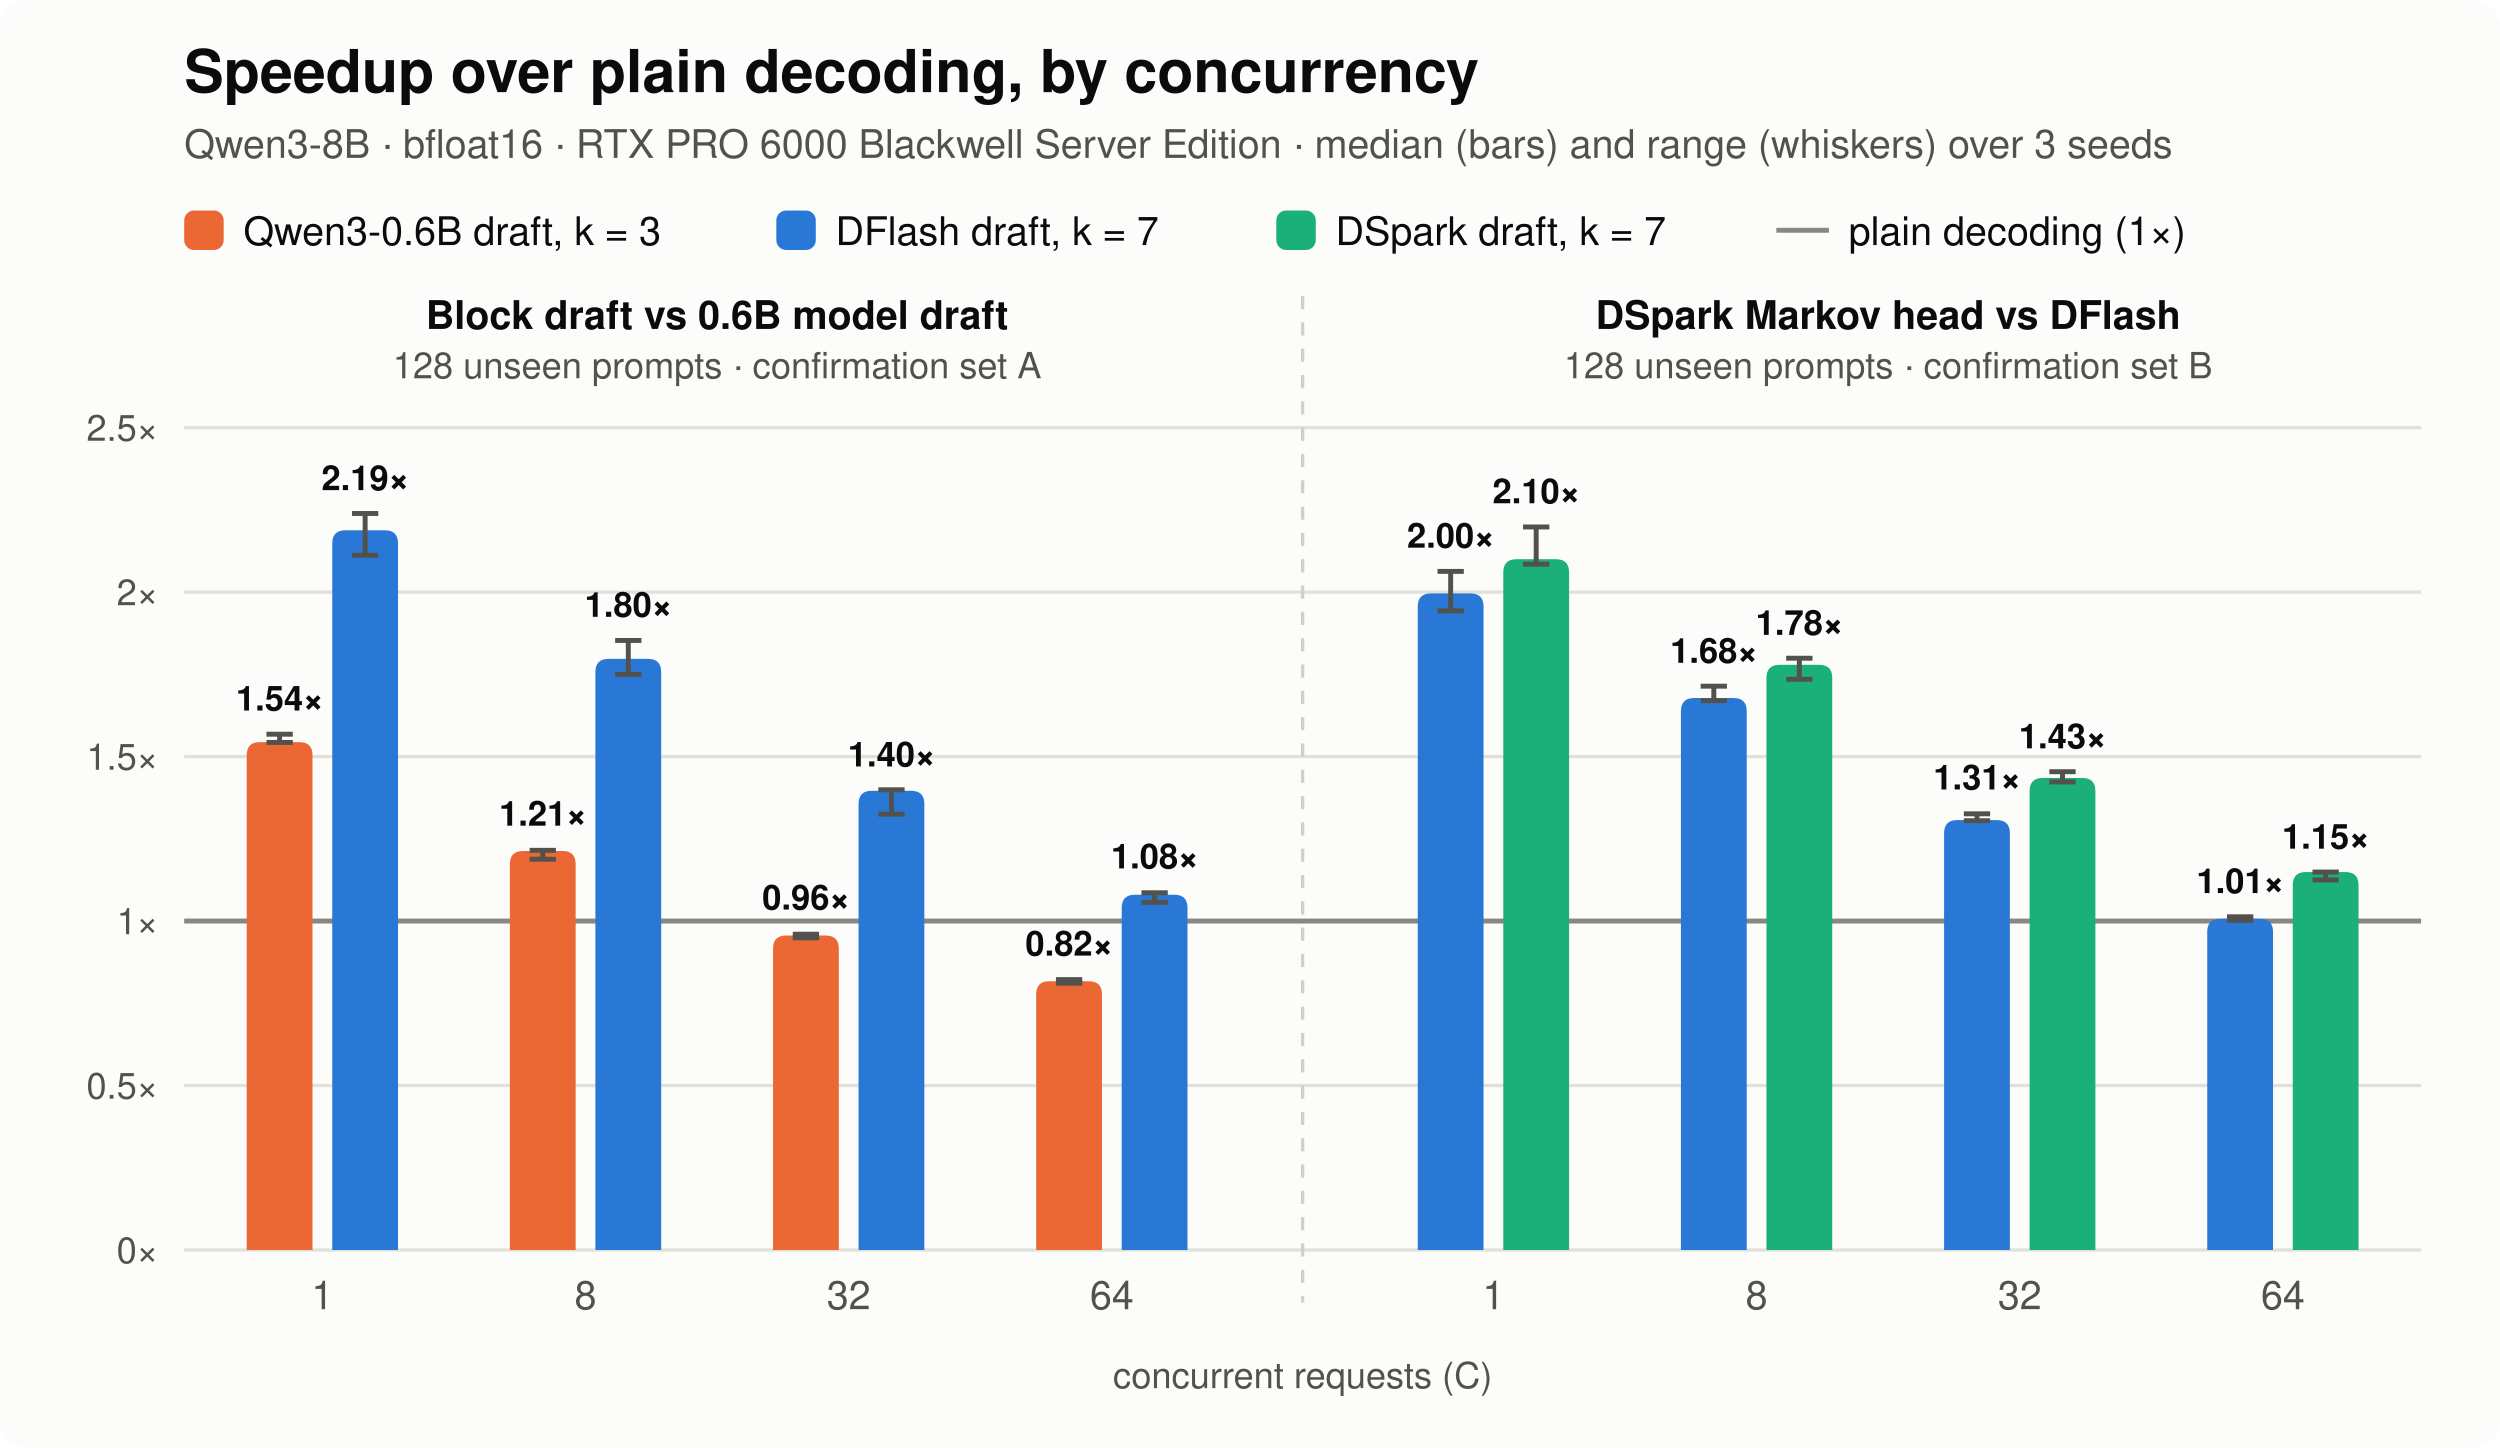
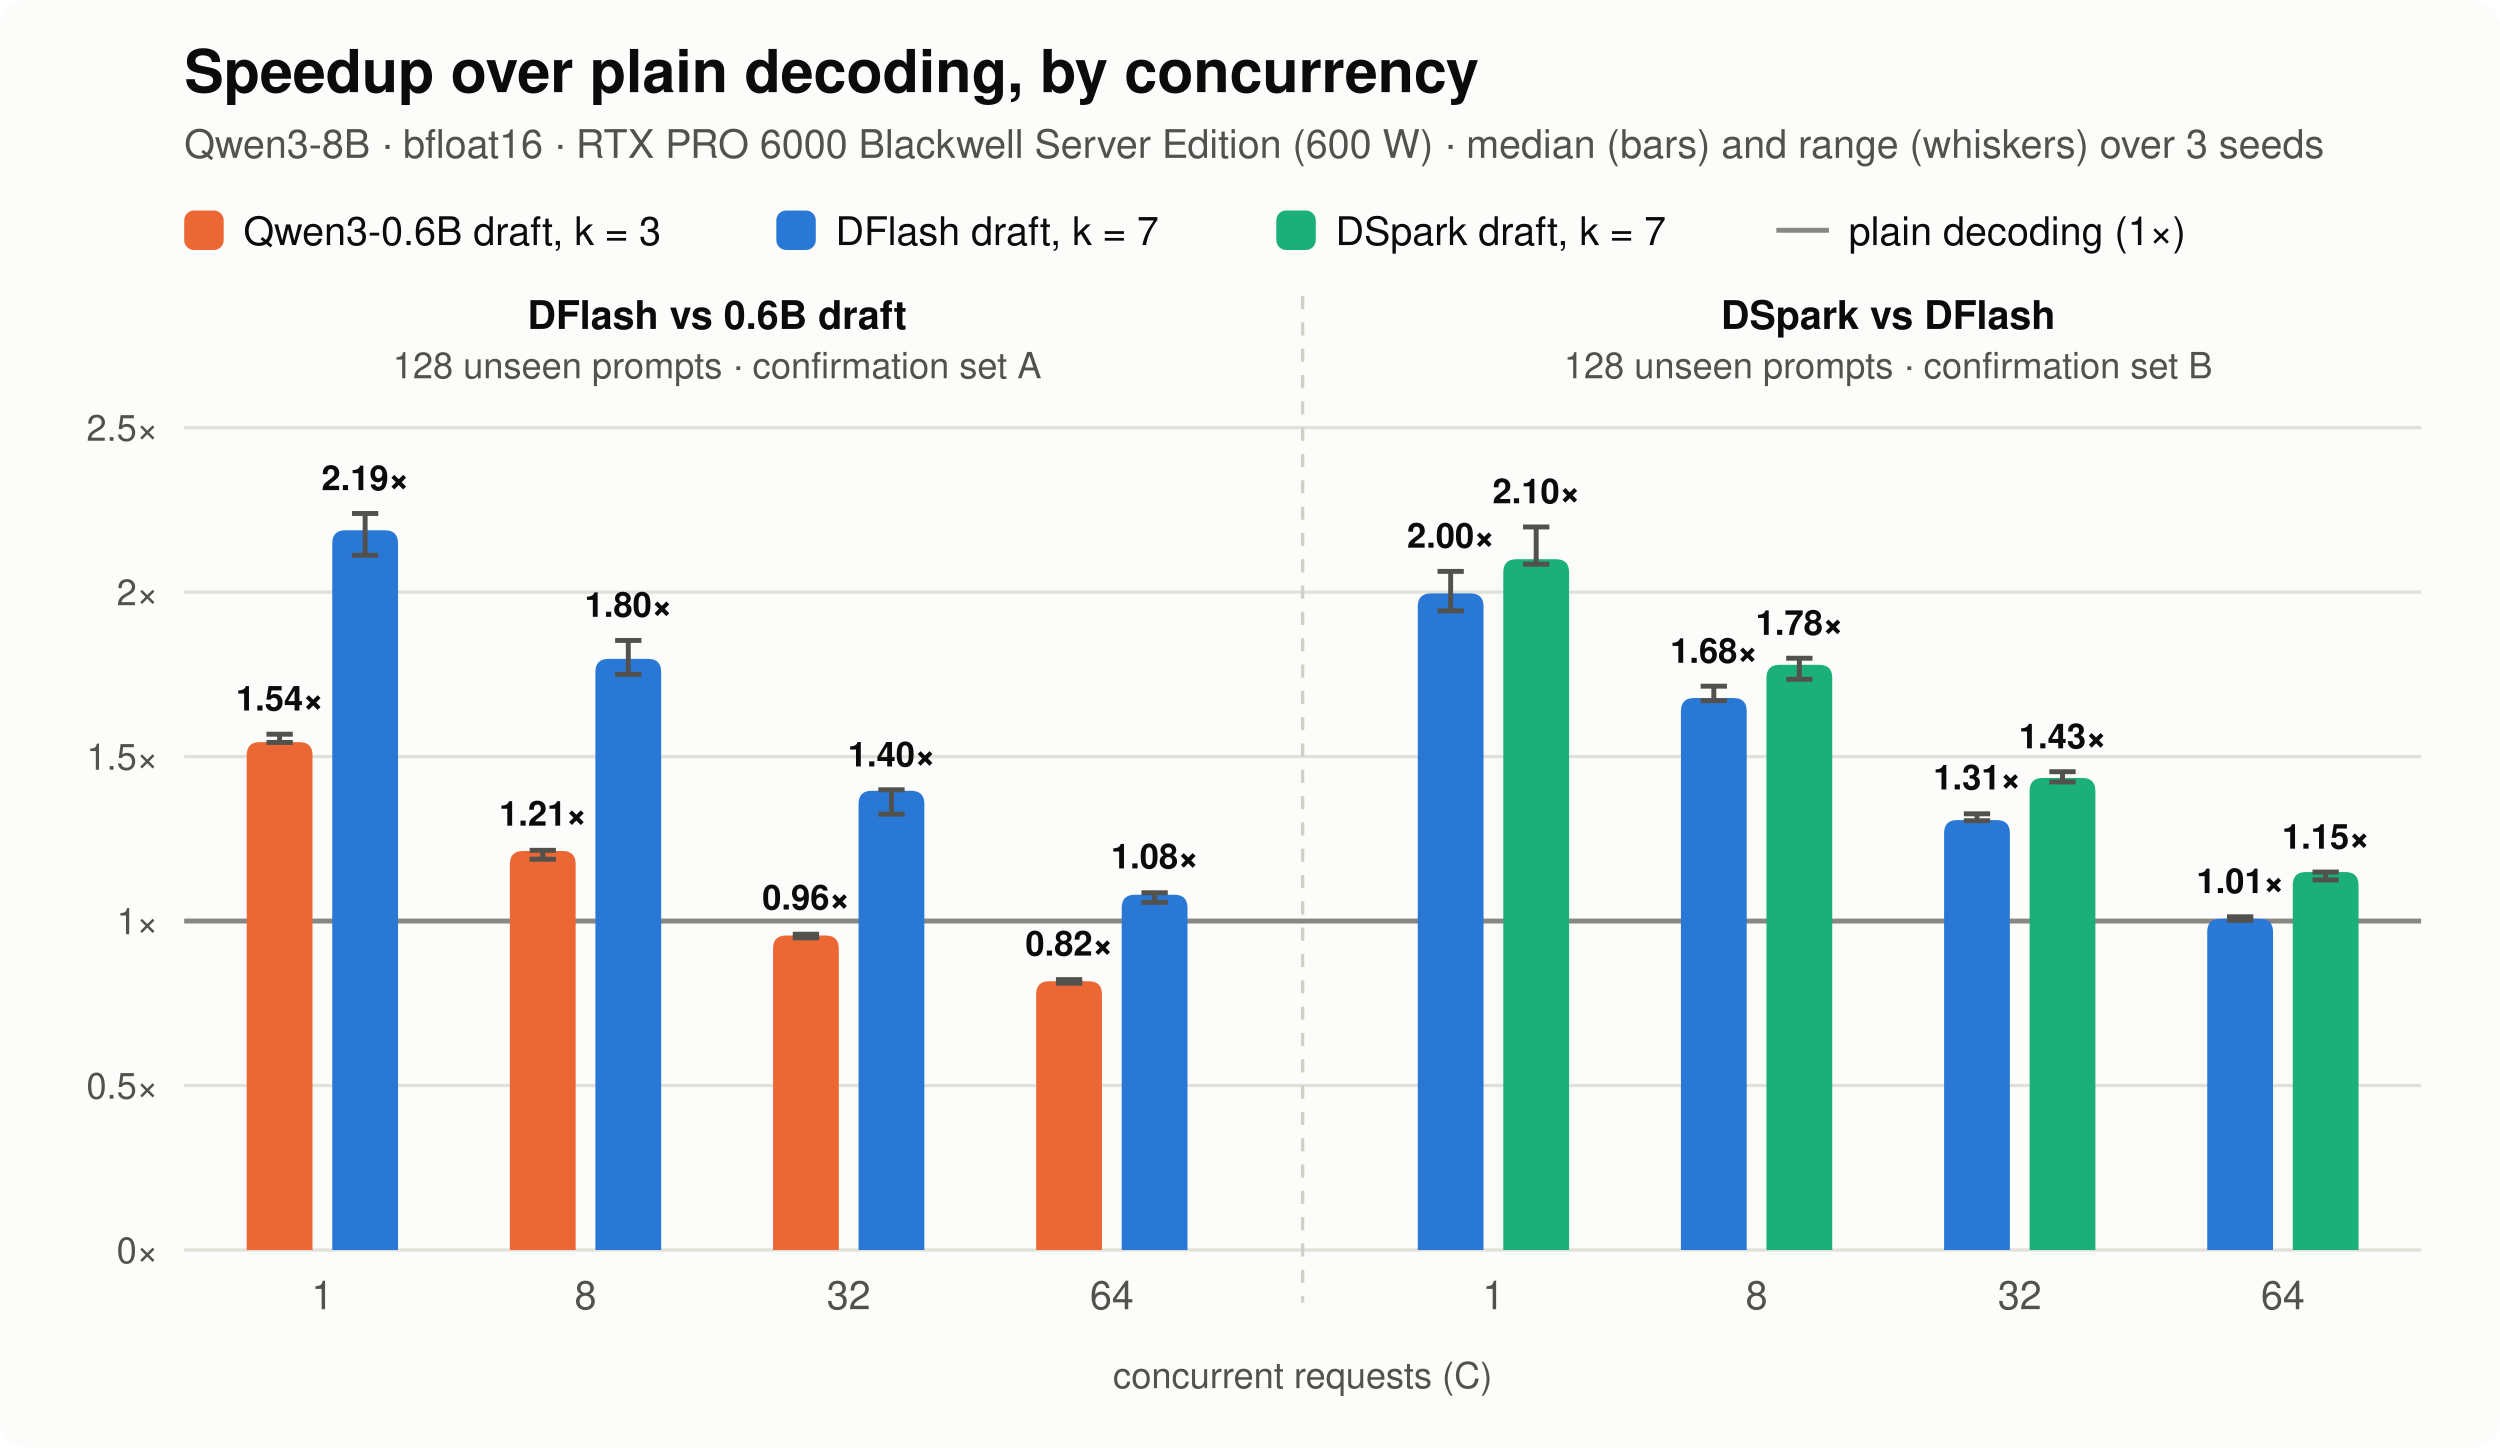
<svg xmlns="http://www.w3.org/2000/svg" viewBox="0 0 760 440" width="760" height="440" role="img">
  <rect width="760" height="440" fill="#fcfcfb" rx="8" />
  <text x="56.0" y="28.0" font-size="18" fill="#0b0b0b" text-anchor="start" font-weight="600" font-family="-apple-system, BlinkMacSystemFont, Segoe UI, Helvetica, Arial, sans-serif">Speedup over plain decoding, by concurrency</text>
-   <text x="56.0" y="48.0" font-size="12" fill="#52514e" text-anchor="start" font-weight="normal" font-family="-apple-system, BlinkMacSystemFont, Segoe UI, Helvetica, Arial, sans-serif">Qwen3-8B · bfloat16 · RTX PRO 6000 Blackwell Server Edition · median (bars) and range (whiskers) over 3 seeds</text>
+   <text x="56.0" y="48.0" font-size="12" fill="#52514e" text-anchor="start" font-weight="normal" font-family="-apple-system, BlinkMacSystemFont, Segoe UI, Helvetica, Arial, sans-serif">Qwen3-8B · bfloat16 · RTX PRO 6000 Blackwell Server Edition (600 W) · median (bars) and range (whiskers) over 3 seeds</text>
  <rect x="56.0" y="64" width="12" height="12" rx="3" fill="#eb6834" />
  <text x="74.0" y="74.5" font-size="12" fill="#0b0b0b" text-anchor="start" font-weight="normal" font-family="-apple-system, BlinkMacSystemFont, Segoe UI, Helvetica, Arial, sans-serif">Qwen3-0.6B draft, k = 3</text>
  <rect x="236.0" y="64" width="12" height="12" rx="3" fill="#2a78d6" />
  <text x="254.0" y="74.5" font-size="12" fill="#0b0b0b" text-anchor="start" font-weight="normal" font-family="-apple-system, BlinkMacSystemFont, Segoe UI, Helvetica, Arial, sans-serif">DFlash draft, k = 7</text>
  <rect x="388.0" y="64" width="12" height="12" rx="3" fill="#1baf7a" />
  <text x="406.0" y="74.5" font-size="12" fill="#0b0b0b" text-anchor="start" font-weight="normal" font-family="-apple-system, BlinkMacSystemFont, Segoe UI, Helvetica, Arial, sans-serif">DSpark draft, k = 7</text>
  <line x1="540.0" y1="70" x2="556.0" y2="70" stroke="#898781" stroke-width="1.5" />
  <text x="562.0" y="74.5" font-size="12" fill="#0b0b0b" text-anchor="start" font-weight="normal" font-family="-apple-system, BlinkMacSystemFont, Segoe UI, Helvetica, Arial, sans-serif">plain decoding (1×)</text>
-   <text x="218.0" y="100.0" font-size="12" fill="#0b0b0b" text-anchor="middle" font-weight="600" font-family="-apple-system, BlinkMacSystemFont, Segoe UI, Helvetica, Arial, sans-serif">Block draft vs 0.6B model draft</text>
+   <text x="218.0" y="100.0" font-size="12" fill="#0b0b0b" text-anchor="middle" font-weight="600" font-family="-apple-system, BlinkMacSystemFont, Segoe UI, Helvetica, Arial, sans-serif">DFlash vs 0.6B draft</text>
  <text x="218.0" y="115.0" font-size="11" fill="#52514e" text-anchor="middle" font-weight="normal" font-family="-apple-system, BlinkMacSystemFont, Segoe UI, Helvetica, Arial, sans-serif">128 unseen prompts · confirmation set A</text>
-   <text x="574.0" y="100.0" font-size="12" fill="#0b0b0b" text-anchor="middle" font-weight="600" font-family="-apple-system, BlinkMacSystemFont, Segoe UI, Helvetica, Arial, sans-serif">DSpark Markov head vs DFlash</text>
+   <text x="574.0" y="100.0" font-size="12" fill="#0b0b0b" text-anchor="middle" font-weight="600" font-family="-apple-system, BlinkMacSystemFont, Segoe UI, Helvetica, Arial, sans-serif">DSpark vs DFlash</text>
  <text x="574.0" y="115.0" font-size="11" fill="#52514e" text-anchor="middle" font-weight="normal" font-family="-apple-system, BlinkMacSystemFont, Segoe UI, Helvetica, Arial, sans-serif">128 unseen prompts · confirmation set B</text>
  <line x1="56" y1="380.0" x2="736" y2="380.0" stroke="#e1e0d9" stroke-width="1" />
  <text x="48.0" y="384.0" font-size="11" fill="#52514e" text-anchor="end" font-weight="normal" font-family="-apple-system, BlinkMacSystemFont, Segoe UI, Helvetica, Arial, sans-serif">0×</text>
  <line x1="56" y1="330.0" x2="736" y2="330.0" stroke="#e1e0d9" stroke-width="1" />
  <text x="48.0" y="334.0" font-size="11" fill="#52514e" text-anchor="end" font-weight="normal" font-family="-apple-system, BlinkMacSystemFont, Segoe UI, Helvetica, Arial, sans-serif">0.5×</text>
  <line x1="56" y1="280.0" x2="736" y2="280.0" stroke="#e1e0d9" stroke-width="1" />
  <text x="48.0" y="284.0" font-size="11" fill="#52514e" text-anchor="end" font-weight="normal" font-family="-apple-system, BlinkMacSystemFont, Segoe UI, Helvetica, Arial, sans-serif">1×</text>
  <line x1="56" y1="230.0" x2="736" y2="230.0" stroke="#e1e0d9" stroke-width="1" />
  <text x="48.0" y="234.0" font-size="11" fill="#52514e" text-anchor="end" font-weight="normal" font-family="-apple-system, BlinkMacSystemFont, Segoe UI, Helvetica, Arial, sans-serif">1.5×</text>
  <line x1="56" y1="180.0" x2="736" y2="180.0" stroke="#e1e0d9" stroke-width="1" />
  <text x="48.0" y="184.0" font-size="11" fill="#52514e" text-anchor="end" font-weight="normal" font-family="-apple-system, BlinkMacSystemFont, Segoe UI, Helvetica, Arial, sans-serif">2×</text>
  <line x1="56" y1="130.0" x2="736" y2="130.0" stroke="#e1e0d9" stroke-width="1" />
  <text x="48.0" y="134.0" font-size="11" fill="#52514e" text-anchor="end" font-weight="normal" font-family="-apple-system, BlinkMacSystemFont, Segoe UI, Helvetica, Arial, sans-serif">2.5×</text>
  <line x1="56" y1="280.0" x2="736" y2="280.0" stroke="#898781" stroke-width="1.5" />
  <line x1="396.0" y1="90.0" x2="396.0" y2="396.0" stroke="#d0cfc8" stroke-width="1" stroke-dasharray="4 4" />
  <path d="M75.0,380.0 V229.6 Q75.0,225.6 79.0,225.6 H91.0 Q95.0,225.6 95.0,229.6 V380.0 Z" fill="#eb6834" />
  <line x1="81.0" y1="225.7" x2="89.0" y2="225.7" stroke="#52514e" stroke-width="1.5" />
  <line x1="81.0" y1="223.2" x2="89.0" y2="223.2" stroke="#52514e" stroke-width="1.5" />
  <line x1="85.0" y1="223.2" x2="85.0" y2="225.7" stroke="#52514e" stroke-width="1.5" />
  <text x="85.0" y="216.0" font-size="10.5" fill="#0b0b0b" text-anchor="middle" font-weight="600" font-family="-apple-system, BlinkMacSystemFont, Segoe UI, Helvetica, Arial, sans-serif">1.54×</text>
  <path d="M101.0,380.0 V165.2 Q101.0,161.2 105.0,161.2 H117.0 Q121.0,161.2 121.0,165.2 V380.0 Z" fill="#2a78d6" />
  <line x1="107.0" y1="168.8" x2="115.0" y2="168.8" stroke="#52514e" stroke-width="1.5" />
  <line x1="107.0" y1="156.1" x2="115.0" y2="156.1" stroke="#52514e" stroke-width="1.5" />
  <line x1="111.0" y1="156.1" x2="111.0" y2="168.8" stroke="#52514e" stroke-width="1.5" />
  <text x="111.0" y="149.0" font-size="10.5" fill="#0b0b0b" text-anchor="middle" font-weight="600" font-family="-apple-system, BlinkMacSystemFont, Segoe UI, Helvetica, Arial, sans-serif">2.19×</text>
  <text x="98.0" y="398.0" font-size="12" fill="#52514e" text-anchor="middle" font-weight="normal" font-family="-apple-system, BlinkMacSystemFont, Segoe UI, Helvetica, Arial, sans-serif">1</text>
  <path d="M155.0,380.0 V262.7 Q155.0,258.7 159.0,258.7 H171.0 Q175.0,258.7 175.0,262.7 V380.0 Z" fill="#eb6834" />
  <line x1="161.0" y1="261.2" x2="169.0" y2="261.2" stroke="#52514e" stroke-width="1.5" />
  <line x1="161.0" y1="258.5" x2="169.0" y2="258.5" stroke="#52514e" stroke-width="1.5" />
  <line x1="165.0" y1="258.5" x2="165.0" y2="261.2" stroke="#52514e" stroke-width="1.5" />
  <text x="165.0" y="251.0" font-size="10.5" fill="#0b0b0b" text-anchor="middle" font-weight="600" font-family="-apple-system, BlinkMacSystemFont, Segoe UI, Helvetica, Arial, sans-serif">1.21×</text>
  <path d="M181.0,380.0 V204.3 Q181.0,200.3 185.0,200.3 H197.0 Q201.0,200.3 201.0,204.3 V380.0 Z" fill="#2a78d6" />
  <line x1="187.0" y1="205.0" x2="195.0" y2="205.0" stroke="#52514e" stroke-width="1.5" />
  <line x1="187.0" y1="194.7" x2="195.0" y2="194.7" stroke="#52514e" stroke-width="1.5" />
  <line x1="191.0" y1="194.7" x2="191.0" y2="205.0" stroke="#52514e" stroke-width="1.5" />
  <text x="191.0" y="187.5" font-size="10.5" fill="#0b0b0b" text-anchor="middle" font-weight="600" font-family="-apple-system, BlinkMacSystemFont, Segoe UI, Helvetica, Arial, sans-serif">1.80×</text>
  <text x="178.0" y="398.0" font-size="12" fill="#52514e" text-anchor="middle" font-weight="normal" font-family="-apple-system, BlinkMacSystemFont, Segoe UI, Helvetica, Arial, sans-serif">8</text>
  <path d="M235.0,380.0 V288.4 Q235.0,284.4 239.0,284.4 H251.0 Q255.0,284.4 255.0,288.4 V380.0 Z" fill="#eb6834" />
  <line x1="241.0" y1="285.1" x2="249.0" y2="285.1" stroke="#52514e" stroke-width="1.5" />
  <line x1="241.0" y1="284.0" x2="249.0" y2="284.0" stroke="#52514e" stroke-width="1.5" />
  <line x1="245.0" y1="284.0" x2="245.0" y2="285.1" stroke="#52514e" stroke-width="1.5" />
  <text x="245.0" y="276.5" font-size="10.5" fill="#0b0b0b" text-anchor="middle" font-weight="600" font-family="-apple-system, BlinkMacSystemFont, Segoe UI, Helvetica, Arial, sans-serif">0.96×</text>
  <path d="M261.0,380.0 V244.4 Q261.0,240.4 265.0,240.4 H277.0 Q281.0,240.4 281.0,244.4 V380.0 Z" fill="#2a78d6" />
  <line x1="267.0" y1="247.5" x2="275.0" y2="247.5" stroke="#52514e" stroke-width="1.5" />
  <line x1="267.0" y1="240.1" x2="275.0" y2="240.1" stroke="#52514e" stroke-width="1.5" />
  <line x1="271.0" y1="240.1" x2="271.0" y2="247.5" stroke="#52514e" stroke-width="1.5" />
  <text x="271.0" y="233.0" font-size="10.5" fill="#0b0b0b" text-anchor="middle" font-weight="600" font-family="-apple-system, BlinkMacSystemFont, Segoe UI, Helvetica, Arial, sans-serif">1.40×</text>
  <text x="258.0" y="398.0" font-size="12" fill="#52514e" text-anchor="middle" font-weight="normal" font-family="-apple-system, BlinkMacSystemFont, Segoe UI, Helvetica, Arial, sans-serif">32</text>
  <path d="M315.0,380.0 V302.3 Q315.0,298.3 319.0,298.3 H331.0 Q335.0,298.3 335.0,302.3 V380.0 Z" fill="#eb6834" />
  <line x1="321.0" y1="298.9" x2="329.0" y2="298.9" stroke="#52514e" stroke-width="1.5" />
  <line x1="321.0" y1="297.8" x2="329.0" y2="297.8" stroke="#52514e" stroke-width="1.5" />
  <line x1="325.0" y1="297.8" x2="325.0" y2="298.9" stroke="#52514e" stroke-width="1.5" />
  <text x="325.0" y="290.5" font-size="10.5" fill="#0b0b0b" text-anchor="middle" font-weight="600" font-family="-apple-system, BlinkMacSystemFont, Segoe UI, Helvetica, Arial, sans-serif">0.82×</text>
  <path d="M341.0,380.0 V276.0 Q341.0,272.0 345.0,272.0 H357.0 Q361.0,272.0 361.0,276.0 V380.0 Z" fill="#2a78d6" />
  <line x1="347.0" y1="274.3" x2="355.0" y2="274.3" stroke="#52514e" stroke-width="1.5" />
  <line x1="347.0" y1="271.4" x2="355.0" y2="271.4" stroke="#52514e" stroke-width="1.5" />
  <line x1="351.0" y1="271.4" x2="351.0" y2="274.3" stroke="#52514e" stroke-width="1.5" />
  <text x="351.0" y="264.0" font-size="10.5" fill="#0b0b0b" text-anchor="middle" font-weight="600" font-family="-apple-system, BlinkMacSystemFont, Segoe UI, Helvetica, Arial, sans-serif">1.08×</text>
  <text x="338.0" y="398.0" font-size="12" fill="#52514e" text-anchor="middle" font-weight="normal" font-family="-apple-system, BlinkMacSystemFont, Segoe UI, Helvetica, Arial, sans-serif">64</text>
  <path d="M431.0,380.0 V184.4 Q431.0,180.4 435.0,180.4 H447.0 Q451.0,180.4 451.0,184.4 V380.0 Z" fill="#2a78d6" />
  <line x1="437.0" y1="185.7" x2="445.0" y2="185.7" stroke="#52514e" stroke-width="1.5" />
  <line x1="437.0" y1="173.7" x2="445.0" y2="173.7" stroke="#52514e" stroke-width="1.5" />
  <line x1="441.0" y1="173.7" x2="441.0" y2="185.7" stroke="#52514e" stroke-width="1.5" />
  <text x="441.0" y="166.5" font-size="10.5" fill="#0b0b0b" text-anchor="middle" font-weight="600" font-family="-apple-system, BlinkMacSystemFont, Segoe UI, Helvetica, Arial, sans-serif">2.00×</text>
  <path d="M457.0,380.0 V174.0 Q457.0,170.0 461.0,170.0 H473.0 Q477.0,170.0 477.0,174.0 V380.0 Z" fill="#1baf7a" />
  <line x1="463.0" y1="171.5" x2="471.0" y2="171.5" stroke="#52514e" stroke-width="1.5" />
  <line x1="463.0" y1="160.2" x2="471.0" y2="160.2" stroke="#52514e" stroke-width="1.5" />
  <line x1="467.0" y1="160.2" x2="467.0" y2="171.5" stroke="#52514e" stroke-width="1.5" />
  <text x="467.0" y="153.0" font-size="10.5" fill="#0b0b0b" text-anchor="middle" font-weight="600" font-family="-apple-system, BlinkMacSystemFont, Segoe UI, Helvetica, Arial, sans-serif">2.10×</text>
  <text x="454.0" y="398.0" font-size="12" fill="#52514e" text-anchor="middle" font-weight="normal" font-family="-apple-system, BlinkMacSystemFont, Segoe UI, Helvetica, Arial, sans-serif">1</text>
  <path d="M511.0,380.0 V216.2 Q511.0,212.2 515.0,212.2 H527.0 Q531.0,212.2 531.0,216.2 V380.0 Z" fill="#2a78d6" />
  <line x1="517.0" y1="213.0" x2="525.0" y2="213.0" stroke="#52514e" stroke-width="1.5" />
  <line x1="517.0" y1="208.6" x2="525.0" y2="208.6" stroke="#52514e" stroke-width="1.5" />
  <line x1="521.0" y1="208.6" x2="521.0" y2="213.0" stroke="#52514e" stroke-width="1.5" />
  <text x="521.0" y="201.5" font-size="10.5" fill="#0b0b0b" text-anchor="middle" font-weight="600" font-family="-apple-system, BlinkMacSystemFont, Segoe UI, Helvetica, Arial, sans-serif">1.68×</text>
  <path d="M537.0,380.0 V206.1 Q537.0,202.1 541.0,202.1 H553.0 Q557.0,202.1 557.0,206.1 V380.0 Z" fill="#1baf7a" />
  <line x1="543.0" y1="206.5" x2="551.0" y2="206.5" stroke="#52514e" stroke-width="1.5" />
  <line x1="543.0" y1="200.1" x2="551.0" y2="200.1" stroke="#52514e" stroke-width="1.5" />
  <line x1="547.0" y1="200.1" x2="547.0" y2="206.5" stroke="#52514e" stroke-width="1.5" />
  <text x="547.0" y="193.0" font-size="10.5" fill="#0b0b0b" text-anchor="middle" font-weight="600" font-family="-apple-system, BlinkMacSystemFont, Segoe UI, Helvetica, Arial, sans-serif">1.78×</text>
  <text x="534.0" y="398.0" font-size="12" fill="#52514e" text-anchor="middle" font-weight="normal" font-family="-apple-system, BlinkMacSystemFont, Segoe UI, Helvetica, Arial, sans-serif">8</text>
  <path d="M591.0,380.0 V253.3 Q591.0,249.3 595.0,249.3 H607.0 Q611.0,249.3 611.0,253.3 V380.0 Z" fill="#2a78d6" />
  <line x1="597.0" y1="249.5" x2="605.0" y2="249.5" stroke="#52514e" stroke-width="1.5" />
  <line x1="597.0" y1="247.4" x2="605.0" y2="247.4" stroke="#52514e" stroke-width="1.5" />
  <line x1="601.0" y1="247.4" x2="601.0" y2="249.5" stroke="#52514e" stroke-width="1.5" />
  <text x="601.0" y="240.0" font-size="10.5" fill="#0b0b0b" text-anchor="middle" font-weight="600" font-family="-apple-system, BlinkMacSystemFont, Segoe UI, Helvetica, Arial, sans-serif">1.31×</text>
  <path d="M617.0,380.0 V240.5 Q617.0,236.5 621.0,236.5 H633.0 Q637.0,236.5 637.0,240.5 V380.0 Z" fill="#1baf7a" />
  <line x1="623.0" y1="237.7" x2="631.0" y2="237.7" stroke="#52514e" stroke-width="1.5" />
  <line x1="623.0" y1="234.6" x2="631.0" y2="234.6" stroke="#52514e" stroke-width="1.5" />
  <line x1="627.0" y1="234.6" x2="627.0" y2="237.7" stroke="#52514e" stroke-width="1.5" />
  <text x="627.0" y="227.5" font-size="10.5" fill="#0b0b0b" text-anchor="middle" font-weight="600" font-family="-apple-system, BlinkMacSystemFont, Segoe UI, Helvetica, Arial, sans-serif">1.43×</text>
  <text x="614.0" y="398.0" font-size="12" fill="#52514e" text-anchor="middle" font-weight="normal" font-family="-apple-system, BlinkMacSystemFont, Segoe UI, Helvetica, Arial, sans-serif">32</text>
  <path d="M671.0,380.0 V283.3 Q671.0,279.3 675.0,279.3 H687.0 Q691.0,279.3 691.0,283.3 V380.0 Z" fill="#2a78d6" />
  <line x1="677.0" y1="279.8" x2="685.0" y2="279.8" stroke="#52514e" stroke-width="1.5" />
  <line x1="677.0" y1="278.7" x2="685.0" y2="278.7" stroke="#52514e" stroke-width="1.5" />
  <line x1="681.0" y1="278.7" x2="681.0" y2="279.8" stroke="#52514e" stroke-width="1.5" />
  <text x="681.0" y="271.5" font-size="10.5" fill="#0b0b0b" text-anchor="middle" font-weight="600" font-family="-apple-system, BlinkMacSystemFont, Segoe UI, Helvetica, Arial, sans-serif">1.01×</text>
  <path d="M697.0,380.0 V269.1 Q697.0,265.1 701.0,265.1 H713.0 Q717.0,265.1 717.0,269.1 V380.0 Z" fill="#1baf7a" />
  <line x1="703.0" y1="267.5" x2="711.0" y2="267.5" stroke="#52514e" stroke-width="1.5" />
  <line x1="703.0" y1="265.1" x2="711.0" y2="265.1" stroke="#52514e" stroke-width="1.5" />
  <line x1="707.0" y1="265.1" x2="707.0" y2="267.5" stroke="#52514e" stroke-width="1.5" />
  <text x="707.0" y="258.0" font-size="10.5" fill="#0b0b0b" text-anchor="middle" font-weight="600" font-family="-apple-system, BlinkMacSystemFont, Segoe UI, Helvetica, Arial, sans-serif">1.15×</text>
  <text x="694.0" y="398.0" font-size="12" fill="#52514e" text-anchor="middle" font-weight="normal" font-family="-apple-system, BlinkMacSystemFont, Segoe UI, Helvetica, Arial, sans-serif">64</text>
  <text x="396.0" y="422.0" font-size="11" fill="#52514e" text-anchor="middle" font-weight="normal" font-family="-apple-system, BlinkMacSystemFont, Segoe UI, Helvetica, Arial, sans-serif">concurrent requests (C)</text>
</svg>
